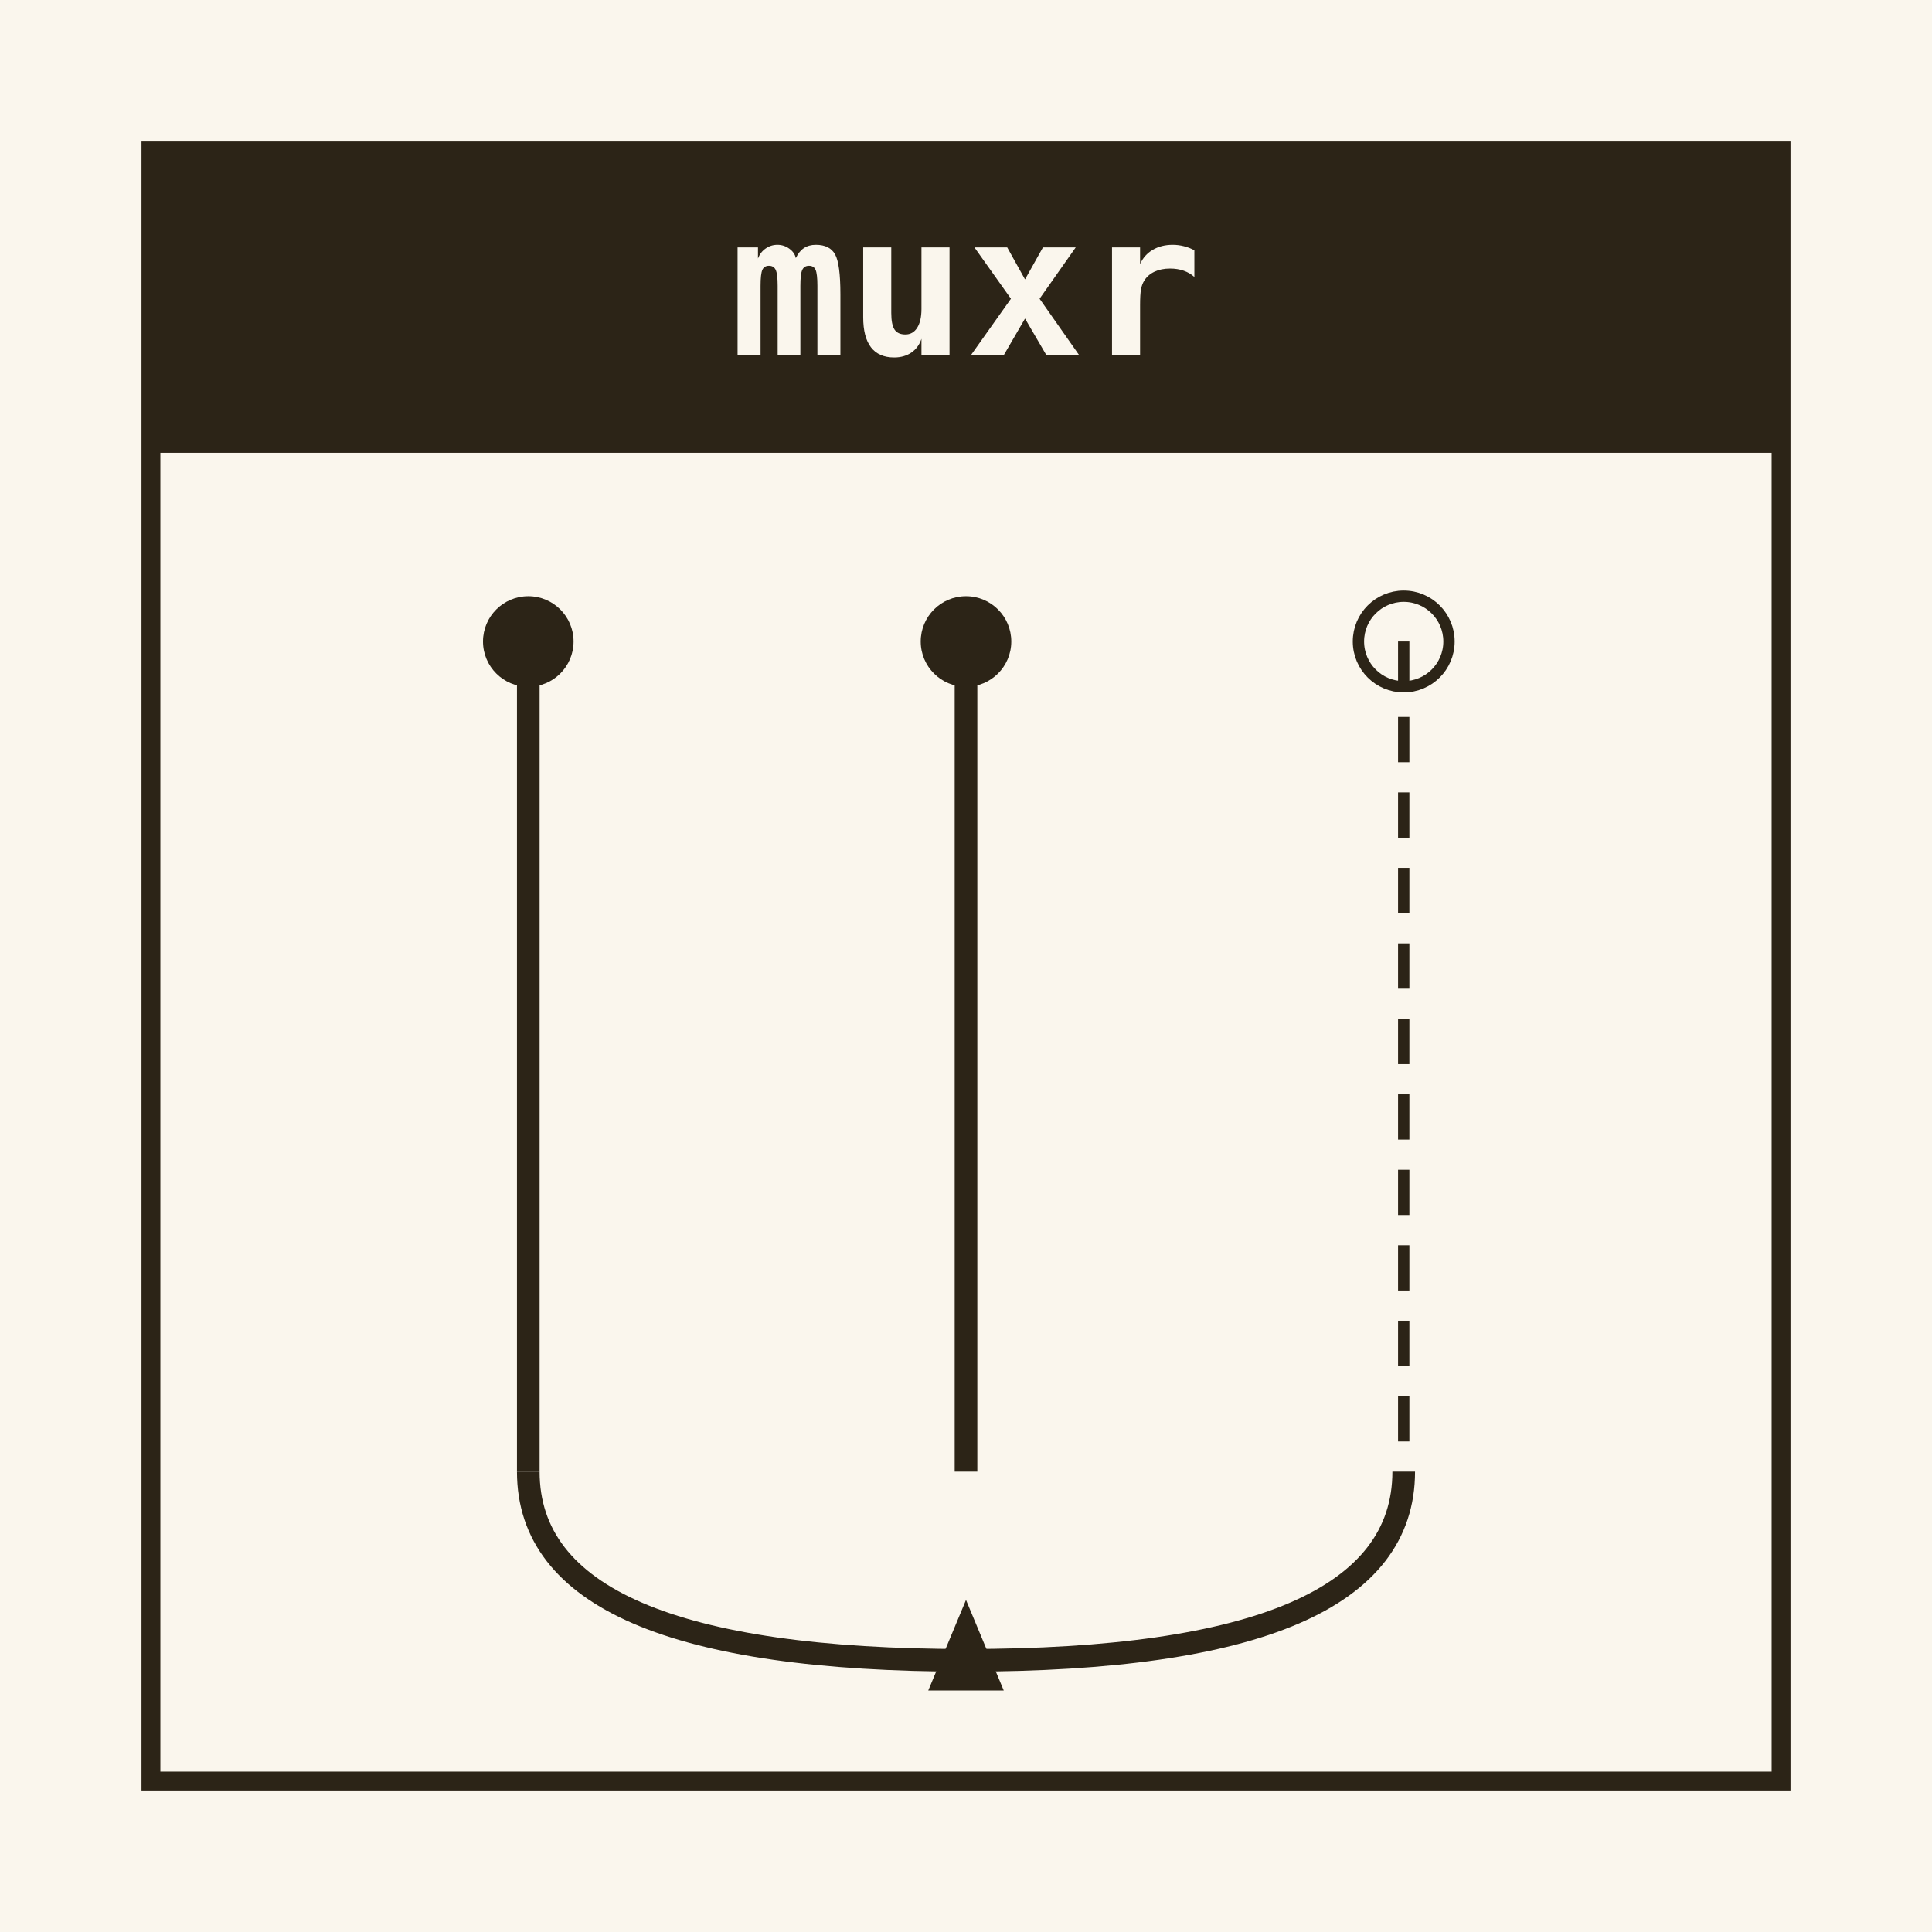
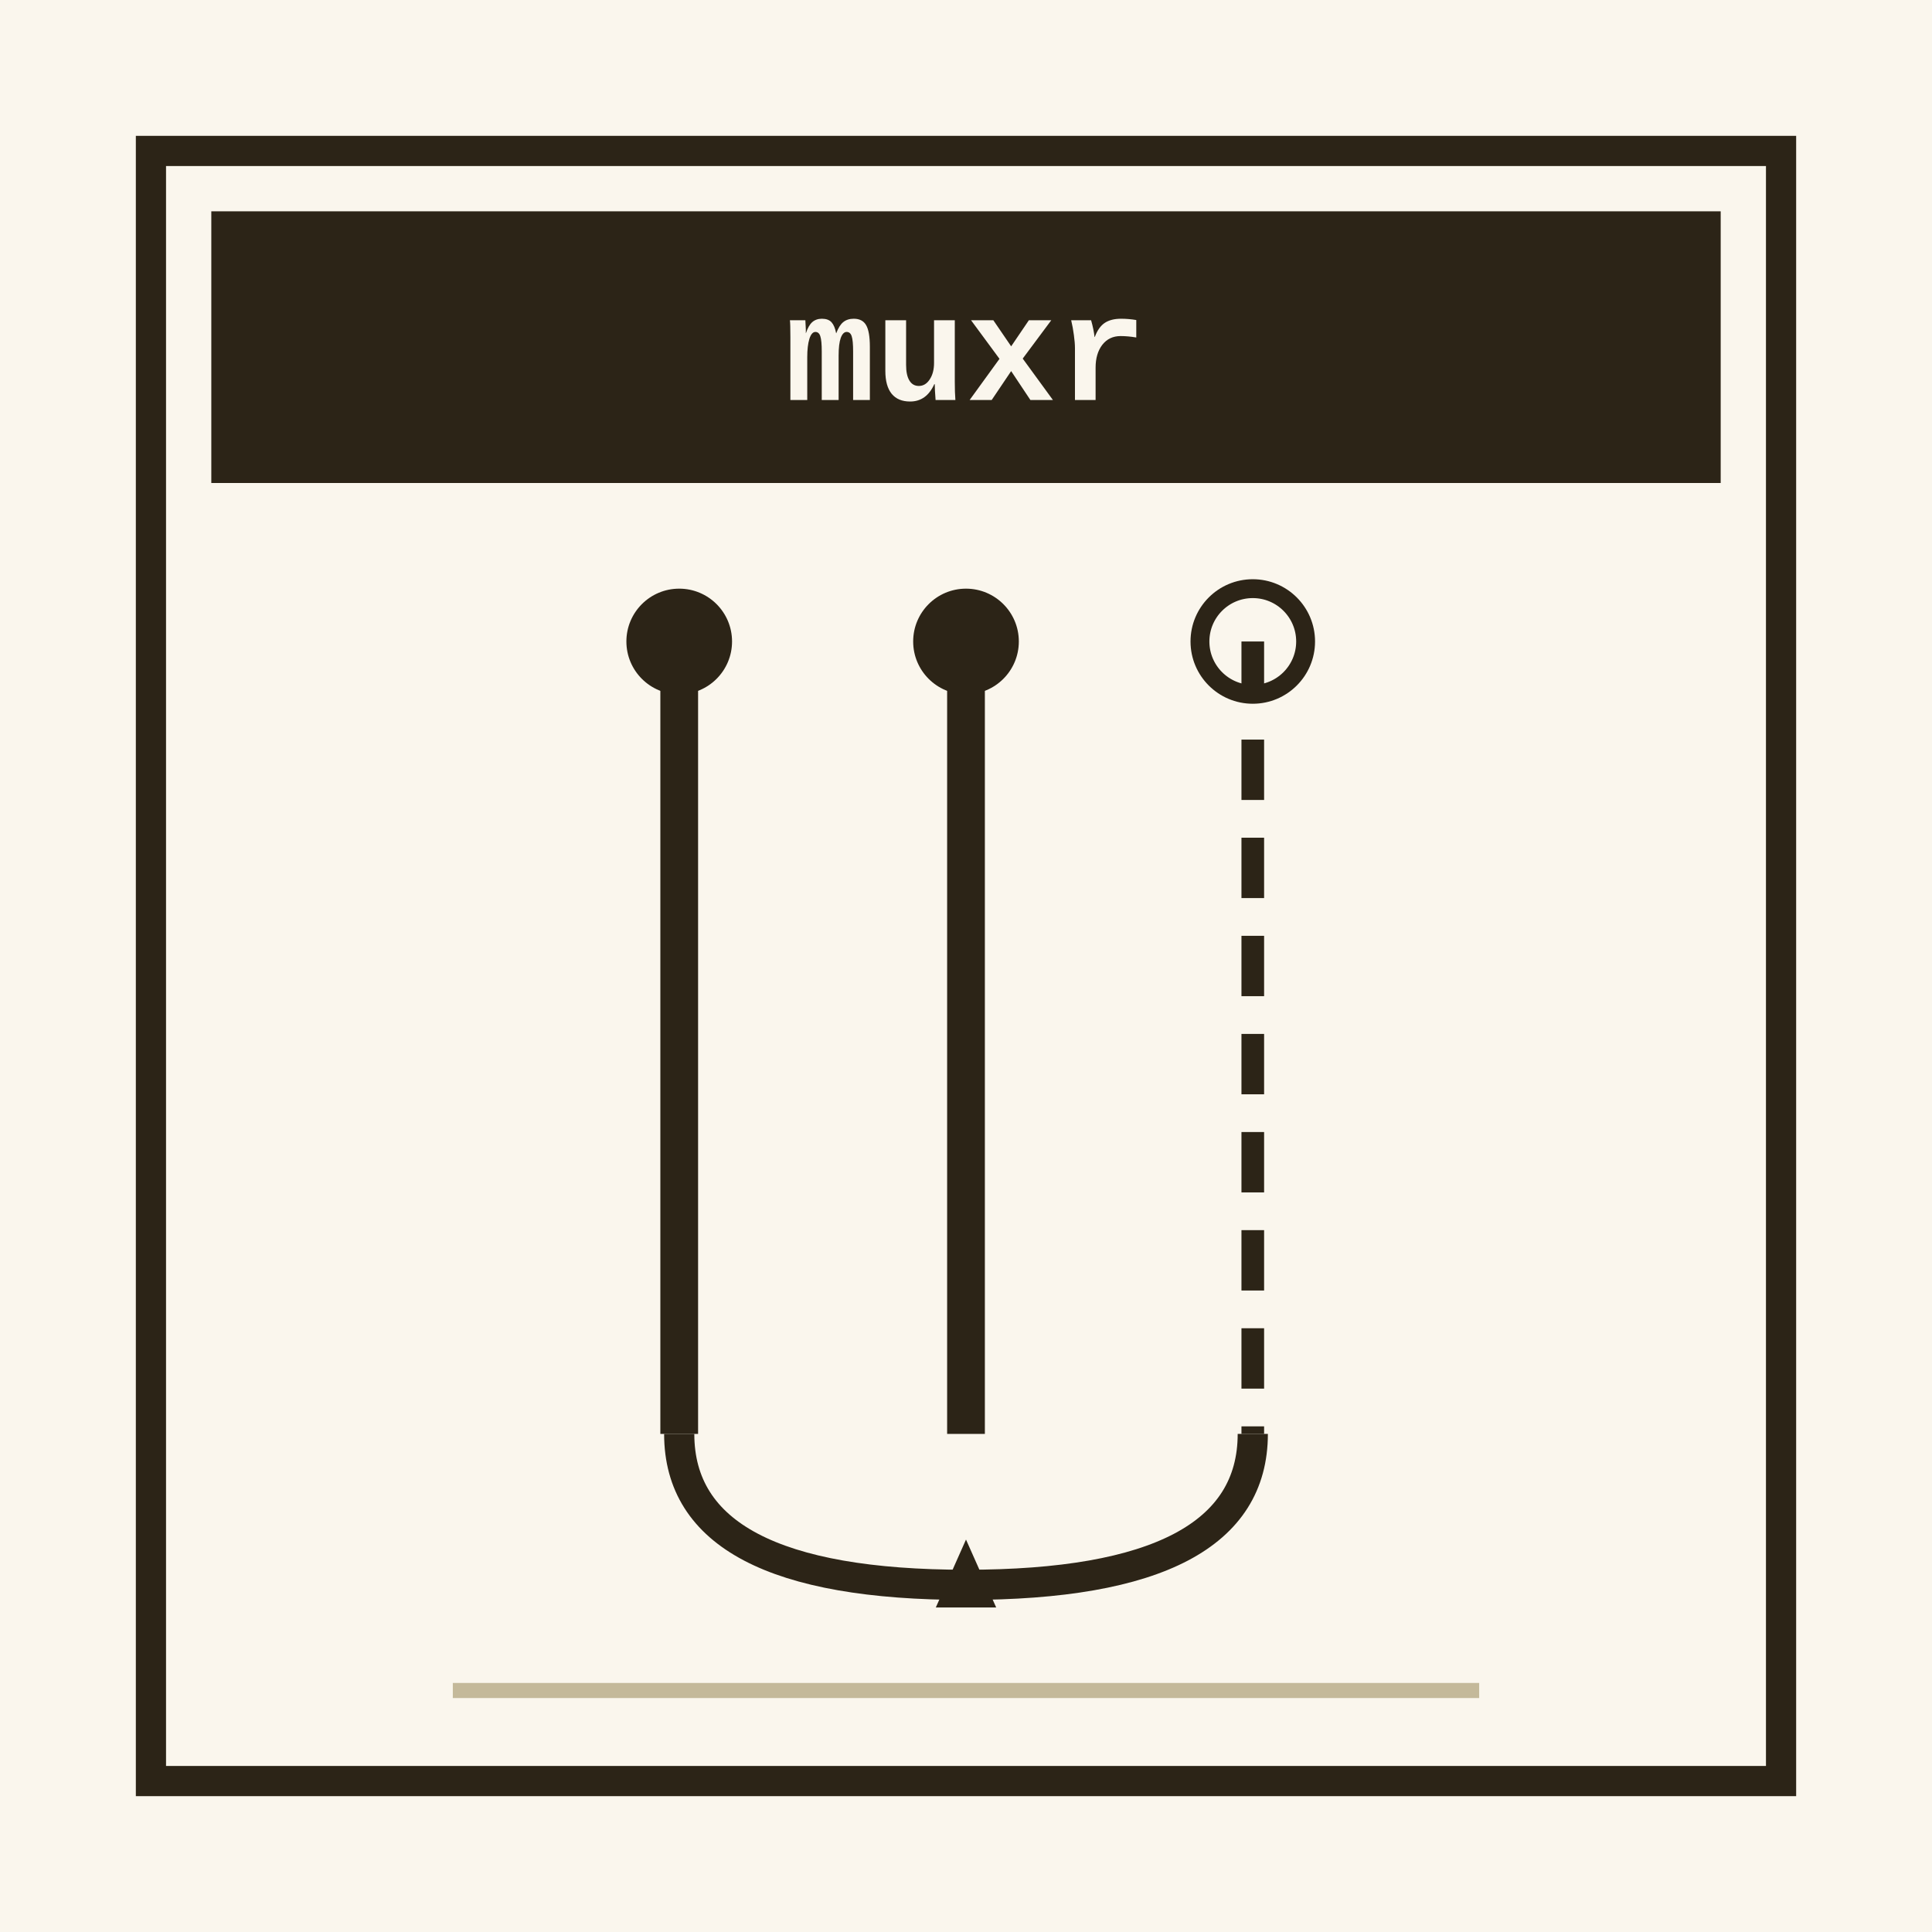
- <svg xmlns="http://www.w3.org/2000/svg" viewBox="0 0 512 512">
-   <rect x="0" y="0" width="512" height="512" fill="#faf6ed" />
-   <rect x="40" y="40" width="432" height="432" rx="0" fill="none" stroke="#2c2417" stroke-width="5" />
-   <rect x="40" y="40" width="432" height="80" rx="0" fill="#2c2417" />
-   <text x="256" y="94" text-anchor="middle" fill="#faf6ed" font-family="monospace" font-size="52" font-weight="800">muxr</text>
-   <line x1="140" y1="170" x2="140" y2="390" stroke="#2c2417" stroke-width="6" />
-   <line x1="256" y1="170" x2="256" y2="390" stroke="#2c2417" stroke-width="6" />
-   <line x1="372" y1="170" x2="372" y2="390" stroke="#2c2417" stroke-width="3" stroke-dasharray="12,8" />
-   <circle cx="140" cy="170" r="12" fill="#2c2417" />
-   <circle cx="256" cy="170" r="12" fill="#2c2417" />
-   <circle cx="372" cy="170" r="12" fill="none" stroke="#2c2417" stroke-width="3" />
-   <path d="M 140 390 Q 140 440 256 440 Q 372 440 372 390" fill="none" stroke="#2c2417" stroke-width="6" />
-   <polygon points="246,448 256,424 266,448" fill="#2c2417" />
+ <svg xmlns="http://www.w3.org/2000/svg" viewBox="0 0 256 256" font-family="'Courier New', monospace">
+   <rect x="0" y="0" width="256" height="256" fill="#faf6ed" />
+   <rect x="20" y="20" width="216" height="216" fill="none" stroke="#2c2417" stroke-width="4" />
+   <rect x="28" y="28" width="200" height="36" fill="#2c2417" />
+   <text x="128" y="53" text-anchor="middle" font-size="20" fill="#faf6ed" font-weight="bold">muxr</text>
+   <line x1="90" y1="85" x2="90" y2="190" stroke="#2c2417" stroke-width="5" />
+   <line x1="128" y1="85" x2="128" y2="190" stroke="#2c2417" stroke-width="5" />
+   <line x1="166" y1="85" x2="166" y2="190" stroke="#2c2417" stroke-width="3" stroke-dasharray="8,5" />
+   <circle cx="90" cy="85" r="7" fill="#2c2417" />
+   <circle cx="128" cy="85" r="7" fill="#2c2417" />
+   <circle cx="166" cy="85" r="7" fill="none" stroke="#2c2417" stroke-width="2.5" />
+   <path d="M90 190 Q90 210 128 210 Q166 210 166 190" fill="none" stroke="#2c2417" stroke-width="4" />
+   <polygon points="124,213 128,204 132,213" fill="#2c2417" />
+   <line x1="60" y1="224" x2="196" y2="224" stroke="#c4b99a" stroke-width="2" />
</svg>
